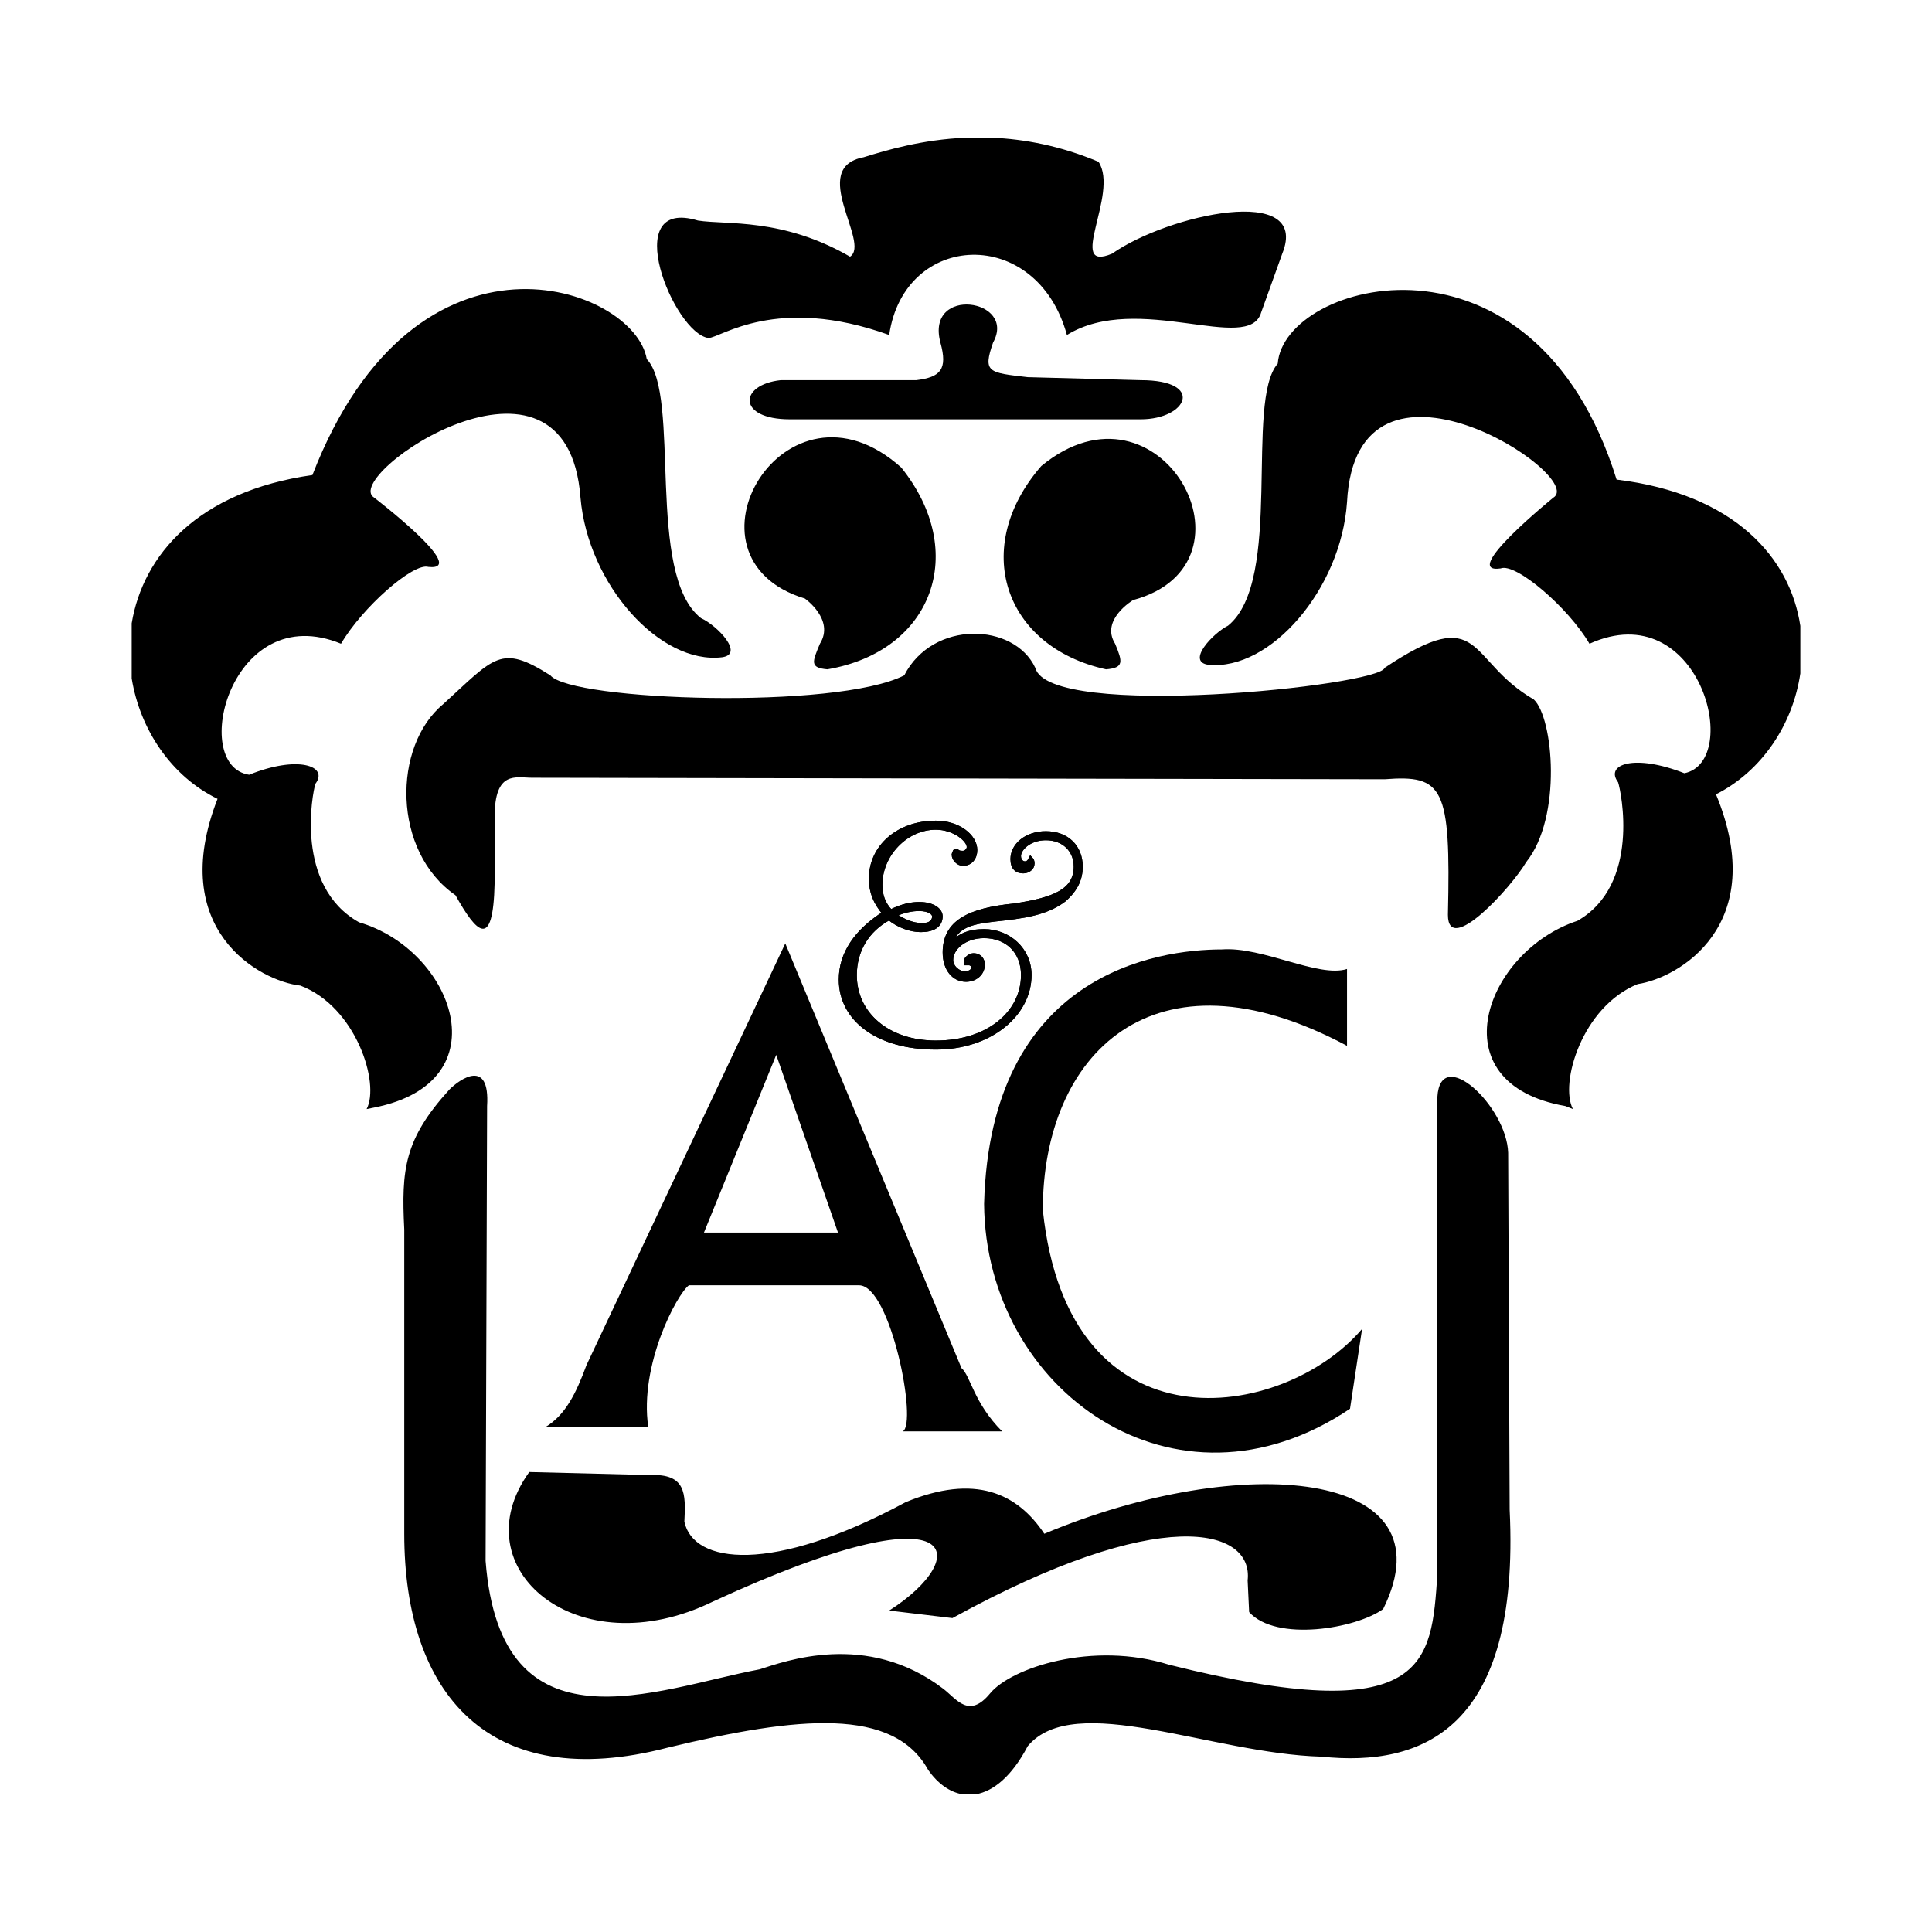
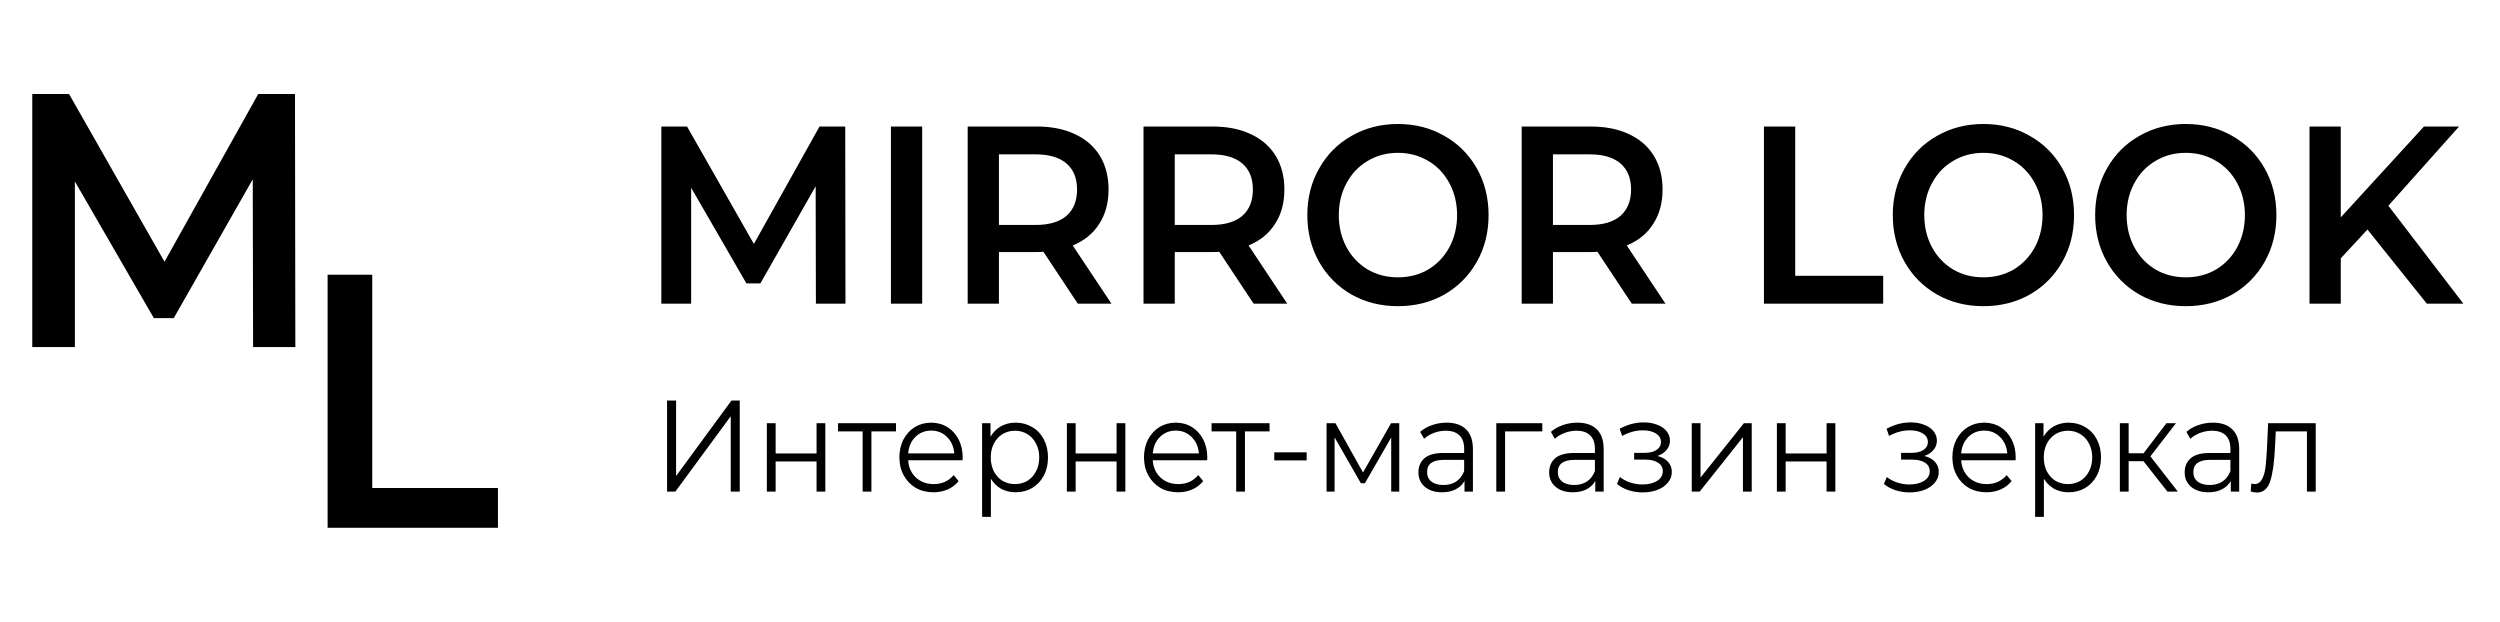
- <svg xmlns="http://www.w3.org/2000/svg" width="50" height="50" viewBox="0 0 192.756 192.756">
-   <g fill-rule="evenodd" clip-rule="evenodd">
-     <path fill="none" d="M0 0h192.756v192.756H0V0z" />
-     <path d="M44.841 108.699c-4.508 4.959-4.808 7.963-4.508 13.973v30.352c0 15.926 8.415 25.994 26.294 21.336 13.072-3.156 22.538-4.057 25.994 2.254.951 1.342 2.13 2.186 3.4 2.404h1.332c1.766-.301 3.607-1.803 5.186-4.809 4.656-5.559 18.33.752 29.299 1.053 10.066 1.051 19.834-2.705 18.781-24.643l-.15-35.609c-.15-4.658-6.762-10.818-7.062-5.559v47.629c-.6 8.865-.9 15.477-26.744 9.016-7.662-2.404-15.775.301-17.881 2.854-2.103 2.555-3.305.602-4.657-.449-7.663-5.861-15.927-2.705-18.331-1.953-10.367 1.953-25.844 8.715-27.346-10.818l.15-45.377c.3-4.81-2.705-2.707-3.757-1.654z" />
-     <path d="M95.026 161.438l-6.311-.752c8.264-5.258 7.813-12.621-17.58-.9-13.522 6.611-25.242-3.307-18.331-12.922l12.02.301c3.606-.15 3.606 1.803 3.456 4.658.901 4.207 8.714 5.258 22.087-1.955 6.912-2.854 11.119-.9 13.824 3.156 19.684-8.264 40.719-6.461 33.807 7.512-2.705 1.955-10.668 3.307-13.371.301l-.15-3.154c.599-5.261-8.715-7.665-29.451 3.755zM53.105 77.597l85.043.15c5.859-.451 6.611.751 6.311 13.522 0 4.207 6.311-2.704 7.812-5.259 3.607-4.508 2.705-14.424.752-16.227-6.762-3.907-4.959-9.767-14.875-3.155-.451 1.803-33.506 5.259-34.859 0-2.104-4.508-10.216-4.808-13.072.751-6.761 3.456-33.206 2.554-35.309 0-4.958-3.155-5.559-1.804-10.668 2.854-5.109 4.207-5.109 14.725 1.202 19.083 2.104 3.756 3.757 5.559 3.907-1.203v-6.611c0-4.657 2.104-3.905 3.756-3.905zM78.798 41.836h35.008c4.658 0 6.461-3.907 0-3.907l-11.268-.3c-3.908-.451-4.508-.451-3.457-3.456 2.404-4.357-6.761-5.71-5.258 0 .751 2.705 0 3.456-2.404 3.756H77.897c-4.207.451-4.357 3.907.901 3.907z" />
-     <path d="M37.329 110.502c12.921-2.555 7.813-15.777-1.502-18.481-6.461-3.606-4.658-12.922-4.357-13.823 1.352-1.803-1.803-2.855-6.611-.902-6.01-.901-1.803-17.58 9.166-13.072 2.104-3.606 7.212-8.114 8.715-7.664 4.207.451-5.409-6.912-5.409-6.912-3.456-2.104 19.232-17.729 20.585 0 .75 8.715 7.963 16.678 14.123 15.927 2.254-.3-.45-3.155-2.104-3.906-5.559-4.357-1.953-22.237-5.409-25.843-1.202-7.212-22.989-15.176-33.356 11.569-11.45 1.625-16.905 8.008-18.031 14.792v5.495c.833 5.106 3.936 9.761 8.565 12.019-5.109 13.072 4.207 18.181 8.263 18.632 5.56 2.104 7.964 9.766 6.611 12.32l.751-.151zM156.18 110.352c-12.922-2.254-7.965-15.476 1.201-18.481 6.311-3.606 4.357-12.922 4.057-13.824-1.352-1.803 1.652-2.854 6.611-.901 5.859-1.202 1.502-17.88-9.467-12.921-2.104-3.606-7.361-8.114-8.863-7.513-4.207.601 5.258-7.062 5.258-7.062 3.457-2.104-19.684-17.279-20.584.451-.602 8.715-7.664 16.828-13.824 16.227-2.254-.3.451-3.155 1.953-3.906 5.561-4.507 1.652-22.388 4.959-26.144.602-8.264 25.543-15.025 33.807 11.569 11.801 1.438 17.314 7.826 18.332 14.601v4.735c-.74 5.056-3.797 9.73-8.416 12.067 5.41 13.072-3.754 18.331-7.812 18.932-5.559 2.254-7.812 9.916-6.461 12.471l-.751-.301zM80.301 59.716c-13.373-4.057-1.954-23.439 9.616-13.072 6.761 8.414 3.156 18.331-7.362 20.134-1.803-.15-1.502-.751-.751-2.554 1.502-2.404-1.503-4.508-1.503-4.508zM113.057 59.867c13.371-3.606 2.705-23.14-9.166-13.373-7.062 8.114-3.756 18.031 6.461 20.285 1.803-.15 1.652-.751.902-2.554-1.504-2.405 1.803-4.358 1.803-4.358zM106.445 33.422c-3.006-10.969-16.228-10.368-17.73 0-11.269-4.057-16.829.3-18.031.3-3.456-.451-9.015-14.124-1.052-11.72 2.855.451 8.415-.3 15.176 3.606 2.104-1.353-4.208-8.865 1.352-9.917 2.309-.716 5.837-1.768 10.189-1.953h2.625c3.23.137 6.816.803 10.625 2.404 2.104 3.155-3.305 11.118 1.354 9.165 5.559-3.907 19.832-7.062 16.979 0l-2.104 5.86c-1.201 4.208-12.32-2.103-19.383 2.255z" />
-     <path d="M86.913 87.664c0-3.155 2.704-5.56 6.46-5.56 2.254 0 3.906 1.353 3.906 2.705 0 .751-.451 1.352-1.202 1.352-.451 0-.902-.451-.902-.901 0-.15.151-.301.151-.45.3.3.45.3.751.3.3 0 .601-.3.601-.601 0-.751-1.502-1.954-3.305-1.954-3.005 0-5.56 2.705-5.56 5.709 0 1.052.3 1.953 1.052 2.705 1.202-.601 2.104-.751 2.855-.751 1.353 0 2.104.602 2.104 1.203 0 .901-.751 1.352-1.953 1.352-1.052 0-2.254-.451-3.155-1.202-2.254 1.202-3.456 3.306-3.456 5.709 0 3.906 3.306 6.762 8.114 6.762 5.258 0 8.715-3.006 8.715-6.762 0-2.404-1.652-3.907-3.906-3.907-1.954 0-3.306 1.202-3.306 2.404 0 .751.751 1.352 1.353 1.352.601 0 .901-.301.901-.601s-.3-.45-.451-.45h-.3v-.151c0-.3.451-.601.751-.601.602 0 .902.45.902.902 0 .9-.752 1.502-1.653 1.502-1.202 0-2.104-1.053-2.104-2.705 0-3.005 2.404-4.207 6.911-4.658 4.057-.601 6.162-1.502 6.162-3.906 0-1.652-1.203-2.855-3.006-2.855-1.652 0-2.705 1.052-2.705 1.803 0 .451.301.751.602.751s.451-.15.602-.451c.15.15.15.3.15.451 0 .451-.451.752-.902.752-.602 0-1.053-.301-1.053-1.203 0-1.352 1.354-2.554 3.307-2.554 2.104 0 3.455 1.353 3.455 3.306 0 1.202-.449 2.254-1.652 3.306-1.803 1.353-4.057 1.653-6.912 1.953-2.704.3-4.057.751-4.507 2.854.751-1.202 1.953-1.652 3.457-1.652 2.404 0 4.508 1.803 4.508 4.357 0 3.906-3.908 7.213-9.316 7.213-5.86 0-9.466-2.855-9.466-6.762 0-2.555 1.503-4.808 4.357-6.611-.905-1.052-1.355-2.103-1.355-3.455zm5.108 4.657c.902 0 1.203-.451 1.203-.901 0-.3-.451-.751-1.503-.751-.751 0-1.503.15-2.555.601.901.601 1.803 1.051 2.855 1.051z" stroke="#000" stroke-width=".451" stroke-miterlimit="2.613" />
-     <path d="M86.913 87.664c0-3.155 2.704-5.56 6.46-5.56 2.254 0 3.906 1.353 3.906 2.705 0 .751-.451 1.352-1.202 1.352-.451 0-.902-.451-.902-.901 0 0 .151-.301.151-.45.3.3.45.3.751.3.3 0 .601-.3.601-.601 0-.751-1.502-1.954-3.305-1.954-3.005 0-5.56 2.705-5.56 5.709 0 1.052.3 1.953 1.052 2.705 1.202-.601 2.104-.751 2.855-.751 1.353 0 2.104.602 2.104 1.203 0 .901-.751 1.352-1.953 1.352-1.052 0-2.254-.451-3.155-1.202-2.254 1.202-3.456 3.306-3.456 5.709 0 3.906 3.306 6.762 8.114 6.762 5.258 0 8.715-3.006 8.715-6.762 0-2.404-1.652-3.907-3.906-3.907-1.954 0-3.306 1.202-3.306 2.404 0 .751.751 1.352 1.353 1.352.601 0 .901-.301.901-.601s-.3-.45-.451-.45h-.3v-.151c0-.3.451-.601.751-.601.602 0 .902.45.902.902 0 .9-.752 1.502-1.653 1.502-1.202 0-2.104-1.053-2.104-2.705 0-3.005 2.404-4.207 6.911-4.658 4.057-.601 6.162-1.502 6.162-3.906 0-1.652-1.203-2.855-3.006-2.855-1.652 0-2.705 1.052-2.705 1.803 0 .451.301.751.602.751s.451-.15.602-.451c.15.15.15.451.15.451 0 .451-.451.752-.902.752-.602 0-1.053-.301-1.053-1.203 0-1.352 1.354-2.554 3.307-2.554 2.104 0 3.455 1.353 3.455 3.306 0 1.202-.449 2.254-1.652 3.306-1.803 1.353-4.057 1.653-6.912 1.953-2.704.3-4.057.751-4.507 2.854.751-1.202 1.953-1.652 3.457-1.652 2.404 0 4.508 1.803 4.508 4.357 0 3.906-3.908 7.213-9.316 7.213-5.86 0-9.466-2.855-9.466-6.762 0-2.555 1.503-4.808 4.357-6.611-.905-1.052-1.355-2.103-1.355-3.455zm5.108 4.657c.902 0 1.203-.451 1.203-.901 0-.3-.451-.751-1.503-.751-.751 0-1.503.15-2.555.601.901.601 1.803 1.051 2.855 1.051z" stroke="#000" stroke-width=".451" stroke-miterlimit="2.613" />
-     <path d="M134.393 104.342v-7.664c-2.855.902-8.414-2.253-12.471-1.953-6.461 0-23.141 2.404-23.74 25.392.15 18.633 19.082 32.154 36.51 20.436l1.203-7.963c-7.812 9.164-29.299 12.621-31.854-11.871 0-15.475 10.969-26.745 30.352-16.377zM77.446 105.244l6.16 17.729H70.234l7.212-17.729zm.902-11.119l-19.833 42.071c-1.052 2.854-2.104 4.959-4.057 6.16h10.217c-.902-6.16 2.854-13.223 4.057-14.123H85.71c3.155 0 5.86 13.822 4.357 14.574h9.917c-2.855-2.855-3.156-5.561-4.057-6.311L78.348 94.125z" />
-   </g>
+ <svg xmlns="http://www.w3.org/2000/svg" viewBox="0 0 193 48" fill="black">
+   <path d="M62.987 23.442L62.969 14.378L58.701 21.879H57.624L53.356 14.495V23.442H51.055V9.768H53.041L58.2 18.832L63.266 9.768H65.252L65.27 23.442H62.987ZM68.779 9.768H71.192V23.442H68.779V9.768ZM83.204 23.442L80.55 19.437C80.439 19.45 80.272 19.457 80.049 19.457H77.117V23.442H74.705V9.768H80.049C81.176 9.768 82.153 9.963 82.982 10.354C83.823 10.744 84.466 11.304 84.912 12.034C85.357 12.763 85.58 13.629 85.58 14.632C85.58 15.661 85.338 16.546 84.856 17.288C84.386 18.031 83.705 18.584 82.815 18.949L85.802 23.442H83.204ZM83.149 14.632C83.149 13.759 82.877 13.088 82.332 12.62C81.788 12.151 80.99 11.916 79.938 11.916H77.117V17.367H79.938C80.99 17.367 81.788 17.132 82.332 16.663C82.877 16.182 83.149 15.504 83.149 14.632ZM96.778 23.442L94.125 19.437C94.013 19.45 93.846 19.457 93.624 19.457H90.692V23.442H88.279V9.768H93.624C94.749 9.768 95.727 9.963 96.556 10.354C97.397 10.744 98.04 11.304 98.486 12.034C98.931 12.763 99.154 13.629 99.154 14.632C99.154 15.661 98.913 16.546 98.43 17.288C97.96 18.031 97.279 18.584 96.389 18.949L99.376 23.442H96.778ZM96.723 14.632C96.723 13.759 96.451 13.088 95.906 12.62C95.362 12.151 94.564 11.916 93.512 11.916H90.692V17.367H93.512C94.564 17.367 95.362 17.132 95.906 16.663C96.451 16.182 96.723 15.504 96.723 14.632ZM107.922 23.637C106.598 23.637 105.404 23.338 104.34 22.739C103.276 22.127 102.441 21.287 101.835 20.219C101.228 19.138 100.925 17.933 100.925 16.605C100.925 15.277 101.228 14.078 101.835 13.01C102.441 11.93 103.276 11.089 104.34 10.49C105.404 9.878 106.598 9.572 107.922 9.572C109.245 9.572 110.439 9.878 111.503 10.49C112.567 11.089 113.402 11.923 114.008 12.991C114.614 14.059 114.918 15.263 114.918 16.605C114.918 17.946 114.614 19.151 114.008 20.219C113.402 21.287 112.567 22.127 111.503 22.739C110.439 23.338 109.245 23.637 107.922 23.637ZM107.922 21.41C108.787 21.41 109.567 21.209 110.26 20.805C110.952 20.388 111.497 19.815 111.893 19.086C112.288 18.343 112.487 17.516 112.487 16.605C112.487 15.693 112.288 14.873 111.893 14.143C111.497 13.401 110.952 12.828 110.26 12.424C109.567 12.008 108.787 11.799 107.922 11.799C107.055 11.799 106.276 12.008 105.583 12.424C104.89 12.828 104.346 13.401 103.95 14.143C103.554 14.873 103.356 15.693 103.356 16.605C103.356 17.516 103.554 18.343 103.95 19.086C104.346 19.815 104.89 20.388 105.583 20.805C106.276 21.209 107.055 21.41 107.922 21.41ZM125.974 23.442L123.321 19.437C123.209 19.45 123.042 19.457 122.82 19.457H119.888V23.442H117.475V9.768H122.82C123.945 9.768 124.922 9.963 125.752 10.354C126.593 10.744 127.236 11.304 127.682 12.034C128.127 12.763 128.35 13.629 128.35 14.632C128.35 15.661 128.109 16.546 127.626 17.288C127.156 18.031 126.476 18.584 125.585 18.949L128.573 23.442H125.974ZM125.919 14.632C125.919 13.759 125.646 13.088 125.102 12.62C124.558 12.151 123.76 11.916 122.708 11.916H119.888V17.367H122.708C123.76 17.367 124.558 17.132 125.102 16.663C125.646 16.182 125.919 15.504 125.919 14.632ZM136.177 9.768H138.59V21.293H145.382V23.442H136.177V9.768ZM153.12 23.637C151.796 23.637 150.602 23.338 149.538 22.739C148.474 22.127 147.639 21.287 147.033 20.219C146.426 19.138 146.123 17.933 146.123 16.605C146.123 15.277 146.426 14.078 147.033 13.01C147.639 11.93 148.474 11.089 149.538 10.49C150.602 9.878 151.796 9.572 153.12 9.572C154.443 9.572 155.637 9.878 156.701 10.49C157.765 11.089 158.6 11.923 159.207 12.991C159.813 14.059 160.116 15.263 160.116 16.605C160.116 17.946 159.813 19.151 159.207 20.219C158.6 21.287 157.765 22.127 156.701 22.739C155.637 23.338 154.443 23.637 153.12 23.637ZM153.12 21.41C153.985 21.41 154.765 21.209 155.458 20.805C156.15 20.388 156.695 19.815 157.091 19.086C157.486 18.343 157.685 17.516 157.685 16.605C157.685 15.693 157.486 14.873 157.091 14.143C156.695 13.401 156.15 12.828 155.458 12.424C154.765 12.008 153.985 11.799 153.12 11.799C152.253 11.799 151.474 12.008 150.781 12.424C150.088 12.828 149.544 13.401 149.148 14.143C148.752 14.873 148.554 15.693 148.554 16.605C148.554 17.516 148.752 18.343 149.148 19.086C149.544 19.815 150.088 20.388 150.781 20.805C151.474 21.209 152.253 21.41 153.12 21.41ZM168.741 23.637C167.417 23.637 166.223 23.338 165.16 22.739C164.096 22.127 163.261 21.287 162.655 20.219C162.048 19.138 161.745 17.933 161.745 16.605C161.745 15.277 162.048 14.078 162.655 13.01C163.261 11.93 164.096 11.089 165.16 10.49C166.223 9.878 167.417 9.572 168.741 9.572C170.065 9.572 171.259 9.878 172.323 10.49C173.387 11.089 174.222 11.923 174.828 12.991C175.434 14.059 175.738 15.263 175.738 16.605C175.738 17.946 175.434 19.151 174.828 20.219C174.222 21.287 173.387 22.127 172.323 22.739C171.259 23.338 170.065 23.637 168.741 23.637ZM168.741 21.41C169.607 21.41 170.387 21.209 171.08 20.805C171.772 20.388 172.317 19.815 172.713 19.086C173.108 18.343 173.307 17.516 173.307 16.605C173.307 15.693 173.108 14.873 172.713 14.143C172.317 13.401 171.772 12.828 171.08 12.424C170.387 12.008 169.607 11.799 168.741 11.799C167.875 11.799 167.096 12.008 166.403 12.424C165.71 12.828 165.166 13.401 164.77 14.143C164.374 14.873 164.176 15.693 164.176 16.605C164.176 17.516 164.374 18.343 164.77 19.086C165.166 19.815 165.71 20.388 166.403 20.805C167.096 21.209 167.875 21.41 168.741 21.41ZM182.767 17.718L180.707 19.945V23.442H178.295V9.768H180.707V16.781L187.128 9.768H189.838L184.382 15.882L190.172 23.442H187.351L182.767 17.718Z" fill="black" />
+   <path d="M51.497 30.921H52.194V36.748L56.469 30.921H57.109V37.953H56.412V32.136L52.136 37.953H51.497V30.921ZM59.201 32.669H59.879V35.01H63.038V32.669H63.715V37.953H63.038V35.623H59.879V37.953H59.201V32.669ZM69.172 33.302H67.273V37.953H66.596V33.302H64.696V32.669H69.172V33.302ZM74.31 35.532H70.11C70.149 36.081 70.349 36.527 70.712 36.868C71.074 37.203 71.532 37.371 72.086 37.371C72.398 37.371 72.684 37.314 72.945 37.2C73.206 37.079 73.432 36.905 73.623 36.678L74.004 37.14C73.782 37.421 73.502 37.635 73.165 37.783C72.834 37.93 72.468 38.004 72.067 38.004C71.552 38.004 71.094 37.89 70.693 37.662C70.298 37.428 69.99 37.106 69.767 36.698C69.544 36.289 69.433 35.827 69.433 35.311C69.433 34.795 69.538 34.333 69.748 33.925C69.964 33.516 70.257 33.198 70.626 32.97C71.001 32.743 71.421 32.629 71.886 32.629C72.35 32.629 72.767 32.743 73.136 32.97C73.505 33.198 73.794 33.516 74.004 33.925C74.214 34.327 74.319 34.789 74.319 35.311L74.31 35.532ZM71.886 33.242C71.402 33.242 70.995 33.406 70.664 33.734C70.34 34.055 70.155 34.477 70.11 35H73.67C73.626 34.477 73.438 34.055 73.107 33.734C72.783 33.406 72.376 33.242 71.886 33.242ZM78.406 32.629C78.877 32.629 79.303 32.743 79.685 32.97C80.066 33.191 80.365 33.506 80.582 33.915C80.798 34.323 80.906 34.789 80.906 35.311C80.906 35.84 80.798 36.309 80.582 36.718C80.365 37.126 80.066 37.444 79.685 37.672C79.309 37.893 78.883 38.004 78.406 38.004C77.999 38.004 77.629 37.917 77.299 37.742C76.974 37.562 76.707 37.3 76.497 36.959V39.903H75.819V32.669H76.468V33.714C76.672 33.365 76.939 33.098 77.27 32.91C77.607 32.723 77.986 32.629 78.406 32.629ZM78.358 37.371C78.708 37.371 79.026 37.287 79.312 37.12C79.599 36.946 79.821 36.701 79.981 36.386C80.146 36.071 80.229 35.713 80.229 35.311C80.229 34.909 80.146 34.554 79.981 34.246C79.821 33.931 79.599 33.687 79.312 33.513C79.026 33.339 78.708 33.252 78.358 33.252C78.002 33.252 77.68 33.339 77.394 33.513C77.114 33.687 76.891 33.931 76.726 34.246C76.567 34.554 76.487 34.909 76.487 35.311C76.487 35.713 76.567 36.071 76.726 36.386C76.891 36.701 77.114 36.946 77.394 37.12C77.68 37.287 78.002 37.371 78.358 37.371ZM82.362 32.669H83.04V35.01H86.199V32.669H86.876V37.953H86.199V35.623H83.04V37.953H82.362V32.669ZM93.192 35.532H88.993C89.031 36.081 89.232 36.527 89.594 36.868C89.957 37.203 90.415 37.371 90.969 37.371C91.281 37.371 91.567 37.314 91.828 37.2C92.089 37.079 92.314 36.905 92.505 36.678L92.887 37.14C92.664 37.421 92.384 37.635 92.047 37.783C91.716 37.93 91.35 38.004 90.95 38.004C90.434 38.004 89.976 37.89 89.575 37.662C89.181 37.428 88.872 37.106 88.65 36.698C88.427 36.289 88.316 35.827 88.316 35.311C88.316 34.795 88.421 34.333 88.63 33.925C88.847 33.516 89.139 33.198 89.508 32.97C89.884 32.743 90.304 32.629 90.768 32.629C91.233 32.629 91.65 32.743 92.019 32.97C92.388 33.198 92.677 33.516 92.887 33.925C93.097 34.327 93.202 34.789 93.202 35.311L93.192 35.532ZM90.768 33.242C90.285 33.242 89.878 33.406 89.547 33.734C89.222 34.055 89.038 34.477 88.993 35H92.553C92.508 34.477 92.321 34.055 91.99 33.734C91.665 33.406 91.258 33.242 90.768 33.242ZM98.01 33.302H96.11V37.953H95.433V33.302H93.533V32.669H98.01V33.302ZM98.374 34.919H100.875V35.542H98.374V34.919ZM108.022 32.669V37.953H107.401V33.774L105.368 37.31H105.063L103.03 33.764V37.953H102.41V32.669H103.097L105.225 36.477L107.392 32.669H108.022ZM111.678 32.629C112.333 32.629 112.836 32.803 113.185 33.151C113.535 33.493 113.71 34.002 113.71 34.678V37.953H113.061V37.13C112.909 37.404 112.683 37.619 112.384 37.773C112.091 37.927 111.741 38.004 111.334 38.004C110.774 38.004 110.329 37.863 109.998 37.582C109.667 37.3 109.502 36.929 109.502 36.467C109.502 36.018 109.654 35.656 109.96 35.382C110.271 35.107 110.765 34.97 111.439 34.97H113.033V34.648C113.033 34.193 112.912 33.848 112.67 33.613C112.428 33.372 112.075 33.252 111.611 33.252C111.293 33.252 110.987 33.309 110.695 33.422C110.402 33.53 110.151 33.68 109.941 33.875L109.635 33.342C109.89 33.114 110.195 32.94 110.551 32.82C110.908 32.692 111.283 32.629 111.678 32.629ZM111.439 37.441C111.821 37.441 112.148 37.351 112.422 37.17C112.696 36.982 112.899 36.714 113.033 36.366V35.502H111.458C110.599 35.502 110.17 35.817 110.17 36.447C110.17 36.755 110.281 36.999 110.504 37.18C110.726 37.354 111.038 37.441 111.439 37.441ZM119.065 33.302H116.192V37.953H115.514V32.669H119.065V33.302ZM121.771 32.629C122.427 32.629 122.929 32.803 123.279 33.151C123.629 33.493 123.804 34.002 123.804 34.678V37.953H123.155V37.13C123.003 37.404 122.777 37.619 122.478 37.773C122.185 37.927 121.835 38.004 121.428 38.004C120.868 38.004 120.422 37.863 120.092 37.582C119.761 37.3 119.595 36.929 119.595 36.467C119.595 36.018 119.748 35.656 120.053 35.382C120.365 35.107 120.858 34.97 121.533 34.97H123.127V34.648C123.127 34.193 123.006 33.848 122.764 33.613C122.522 33.372 122.169 33.252 121.705 33.252C121.386 33.252 121.081 33.309 120.788 33.422C120.496 33.53 120.244 33.68 120.034 33.875L119.729 33.342C119.983 33.114 120.289 32.94 120.645 32.82C121.001 32.692 121.377 32.629 121.771 32.629ZM121.533 37.441C121.915 37.441 122.242 37.351 122.516 37.17C122.789 36.982 122.993 36.714 123.127 36.366V35.502H121.552C120.693 35.502 120.263 35.817 120.263 36.447C120.263 36.755 120.375 36.999 120.597 37.18C120.82 37.354 121.132 37.441 121.533 37.441ZM127.949 35.201C128.305 35.288 128.579 35.438 128.77 35.653C128.967 35.867 129.066 36.128 129.066 36.436C129.066 36.745 128.964 37.019 128.76 37.26C128.563 37.501 128.293 37.689 127.949 37.823C127.605 37.95 127.227 38.014 126.813 38.014C126.451 38.014 126.094 37.96 125.744 37.853C125.394 37.739 125.089 37.575 124.828 37.361L125.057 36.828C125.286 37.009 125.553 37.15 125.859 37.25C126.164 37.351 126.473 37.401 126.785 37.401C127.249 37.401 127.628 37.31 127.92 37.13C128.219 36.942 128.369 36.691 128.369 36.376C128.369 36.095 128.248 35.877 128.006 35.723C127.764 35.562 127.434 35.482 127.014 35.482H126.155V34.96H126.975C127.351 34.96 127.653 34.886 127.882 34.739C128.111 34.584 128.226 34.38 128.226 34.126C128.226 33.844 128.095 33.623 127.834 33.463C127.58 33.302 127.246 33.221 126.832 33.221C126.291 33.221 125.757 33.365 125.229 33.654L125.038 33.101C125.636 32.773 126.256 32.609 126.899 32.609C127.281 32.609 127.624 32.669 127.93 32.789C128.242 32.903 128.483 33.068 128.655 33.282C128.833 33.496 128.922 33.744 128.922 34.025C128.922 34.293 128.833 34.531 128.655 34.739C128.483 34.946 128.248 35.1 127.949 35.201ZM130.604 32.669H131.281V36.868L134.631 32.669H135.233V37.953H134.555V33.754L131.215 37.953H130.604V32.669ZM137.175 32.669H137.852V35.01H141.011V32.669H141.689V37.953H141.011V35.623H137.852V37.953H137.175V32.669ZM148.556 35.201C148.912 35.288 149.186 35.438 149.377 35.653C149.574 35.867 149.673 36.128 149.673 36.436C149.673 36.745 149.571 37.019 149.367 37.26C149.17 37.501 148.9 37.689 148.556 37.823C148.212 37.95 147.834 38.014 147.42 38.014C147.058 38.014 146.701 37.96 146.351 37.853C146.001 37.739 145.696 37.575 145.435 37.361L145.664 36.828C145.893 37.009 146.16 37.15 146.466 37.25C146.771 37.351 147.08 37.401 147.392 37.401C147.856 37.401 148.235 37.31 148.527 37.13C148.826 36.942 148.976 36.691 148.976 36.376C148.976 36.095 148.855 35.877 148.613 35.723C148.371 35.562 148.041 35.482 147.621 35.482H146.762V34.96H147.582C147.958 34.96 148.26 34.886 148.489 34.739C148.718 34.584 148.833 34.38 148.833 34.126C148.833 33.844 148.702 33.623 148.441 33.463C148.187 33.302 147.853 33.221 147.439 33.221C146.898 33.221 146.364 33.365 145.836 33.654L145.645 33.101C146.243 32.773 146.863 32.609 147.506 32.609C147.888 32.609 148.231 32.669 148.537 32.789C148.849 32.903 149.09 33.068 149.262 33.282C149.44 33.496 149.529 33.744 149.529 34.025C149.529 34.293 149.44 34.531 149.262 34.739C149.09 34.946 148.855 35.1 148.556 35.201ZM155.601 35.532H151.402C151.44 36.081 151.64 36.527 152.003 36.868C152.366 37.203 152.824 37.371 153.377 37.371C153.689 37.371 153.975 37.314 154.236 37.2C154.497 37.079 154.723 36.905 154.914 36.678L155.296 37.14C155.073 37.421 154.793 37.635 154.456 37.783C154.125 37.93 153.759 38.004 153.358 38.004C152.843 38.004 152.385 37.89 151.984 37.662C151.589 37.428 151.281 37.106 151.058 36.698C150.835 36.289 150.724 35.827 150.724 35.311C150.724 34.795 150.829 34.333 151.039 33.925C151.255 33.516 151.548 33.198 151.917 32.97C152.292 32.743 152.712 32.629 153.177 32.629C153.641 32.629 154.058 32.743 154.427 32.97C154.796 33.198 155.086 33.516 155.296 33.925C155.506 34.327 155.611 34.789 155.611 35.311L155.601 35.532ZM153.177 33.242C152.693 33.242 152.286 33.406 151.955 33.734C151.631 34.055 151.446 34.477 151.402 35H154.962C154.917 34.477 154.729 34.055 154.398 33.734C154.074 33.406 153.667 33.242 153.177 33.242ZM159.697 32.629C160.168 32.629 160.594 32.743 160.976 32.97C161.358 33.191 161.657 33.506 161.873 33.915C162.089 34.323 162.197 34.789 162.197 35.311C162.197 35.84 162.089 36.309 161.873 36.718C161.657 37.126 161.358 37.444 160.976 37.672C160.6 37.893 160.174 38.004 159.697 38.004C159.29 38.004 158.921 37.917 158.59 37.742C158.265 37.562 157.998 37.3 157.788 36.959V39.903H157.111V32.669H157.759V33.714C157.963 33.365 158.23 33.098 158.561 32.91C158.898 32.723 159.277 32.629 159.697 32.629ZM159.649 37.371C159.999 37.371 160.317 37.287 160.604 37.12C160.89 36.946 161.113 36.701 161.272 36.386C161.437 36.071 161.52 35.713 161.52 35.311C161.52 34.909 161.437 34.554 161.272 34.246C161.113 33.931 160.89 33.687 160.604 33.513C160.317 33.339 159.999 33.252 159.649 33.252C159.293 33.252 158.972 33.339 158.685 33.513C158.405 33.687 158.183 33.931 158.017 34.246C157.858 34.554 157.779 34.909 157.779 35.311C157.779 35.713 157.858 36.071 158.017 36.386C158.183 36.701 158.405 36.946 158.685 37.12C158.972 37.287 159.293 37.371 159.649 37.371ZM165.476 35.603H164.331V37.953H163.653V32.669H164.331V34.99H165.486L167.251 32.669H167.986L166.011 35.231L168.13 37.953H167.328L165.476 35.603ZM170.833 32.629C171.488 32.629 171.991 32.803 172.341 33.151C172.691 33.493 172.866 34.002 172.866 34.678V37.953H172.217V37.13C172.064 37.404 171.838 37.619 171.539 37.773C171.247 37.927 170.897 38.004 170.49 38.004C169.93 38.004 169.484 37.863 169.153 37.582C168.823 37.3 168.657 36.929 168.657 36.467C168.657 36.018 168.81 35.656 169.115 35.382C169.427 35.107 169.92 34.97 170.595 34.97H172.188V34.648C172.188 34.193 172.067 33.848 171.826 33.613C171.584 33.372 171.231 33.252 170.766 33.252C170.448 33.252 170.143 33.309 169.85 33.422C169.557 33.53 169.306 33.68 169.096 33.875L168.791 33.342C169.045 33.114 169.351 32.94 169.707 32.82C170.063 32.692 170.439 32.629 170.833 32.629ZM170.595 37.441C170.976 37.441 171.304 37.351 171.578 37.17C171.851 36.982 172.055 36.714 172.188 36.366V35.502H170.614C169.755 35.502 169.325 35.817 169.325 36.447C169.325 36.755 169.437 36.999 169.659 37.18C169.882 37.354 170.194 37.441 170.595 37.441ZM178.774 32.669V37.953H178.096V33.302H175.691L175.624 34.608C175.573 35.706 175.452 36.55 175.262 37.14C175.071 37.729 174.73 38.024 174.24 38.024C174.107 38.024 173.944 37.997 173.754 37.943L173.801 37.331C173.916 37.357 173.995 37.371 174.04 37.371C174.301 37.371 174.498 37.243 174.632 36.989C174.765 36.734 174.854 36.42 174.899 36.045C174.943 35.669 174.982 35.174 175.013 34.558L175.099 32.669H178.774Z" fill="black" />
+   <path d="M19.539 26.791L19.512 13.842L13.415 24.558H11.877L5.78 14.009V26.791H2.492V7.256H5.329L12.699 20.205L19.936 7.256H22.773L22.8 26.791H19.539Z" fill="black" />
+   <path d="M25.291 21.209H28.738V37.674H38.441V40.744H25.291V21.209Z" />
</svg>
